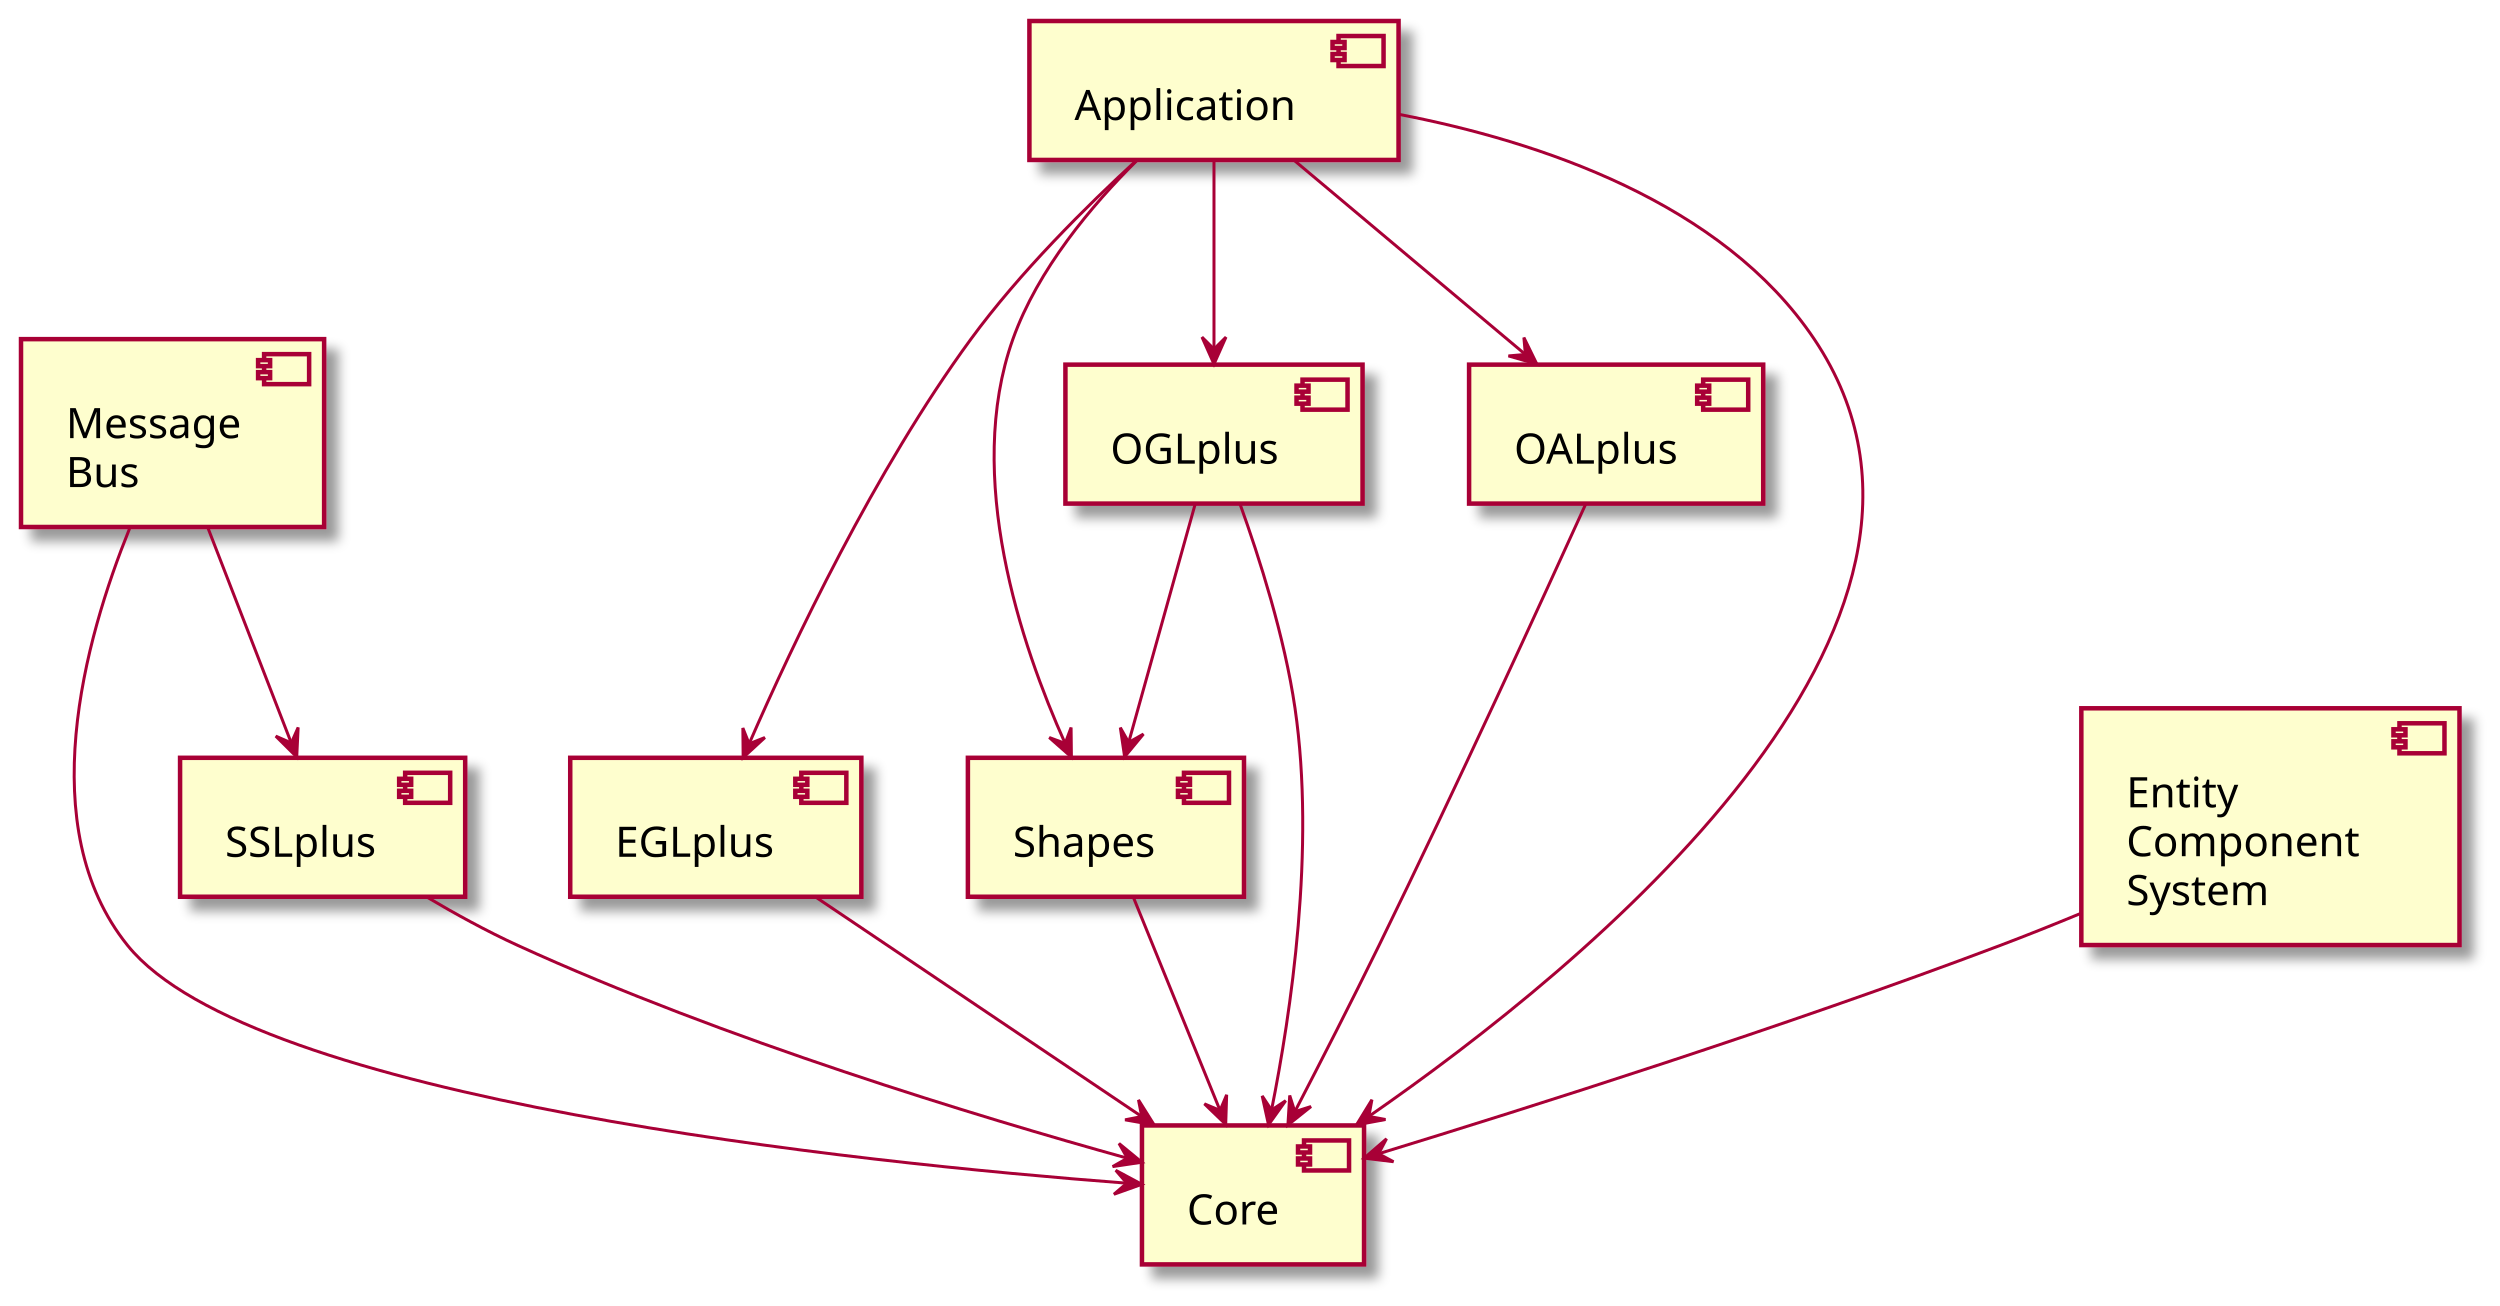
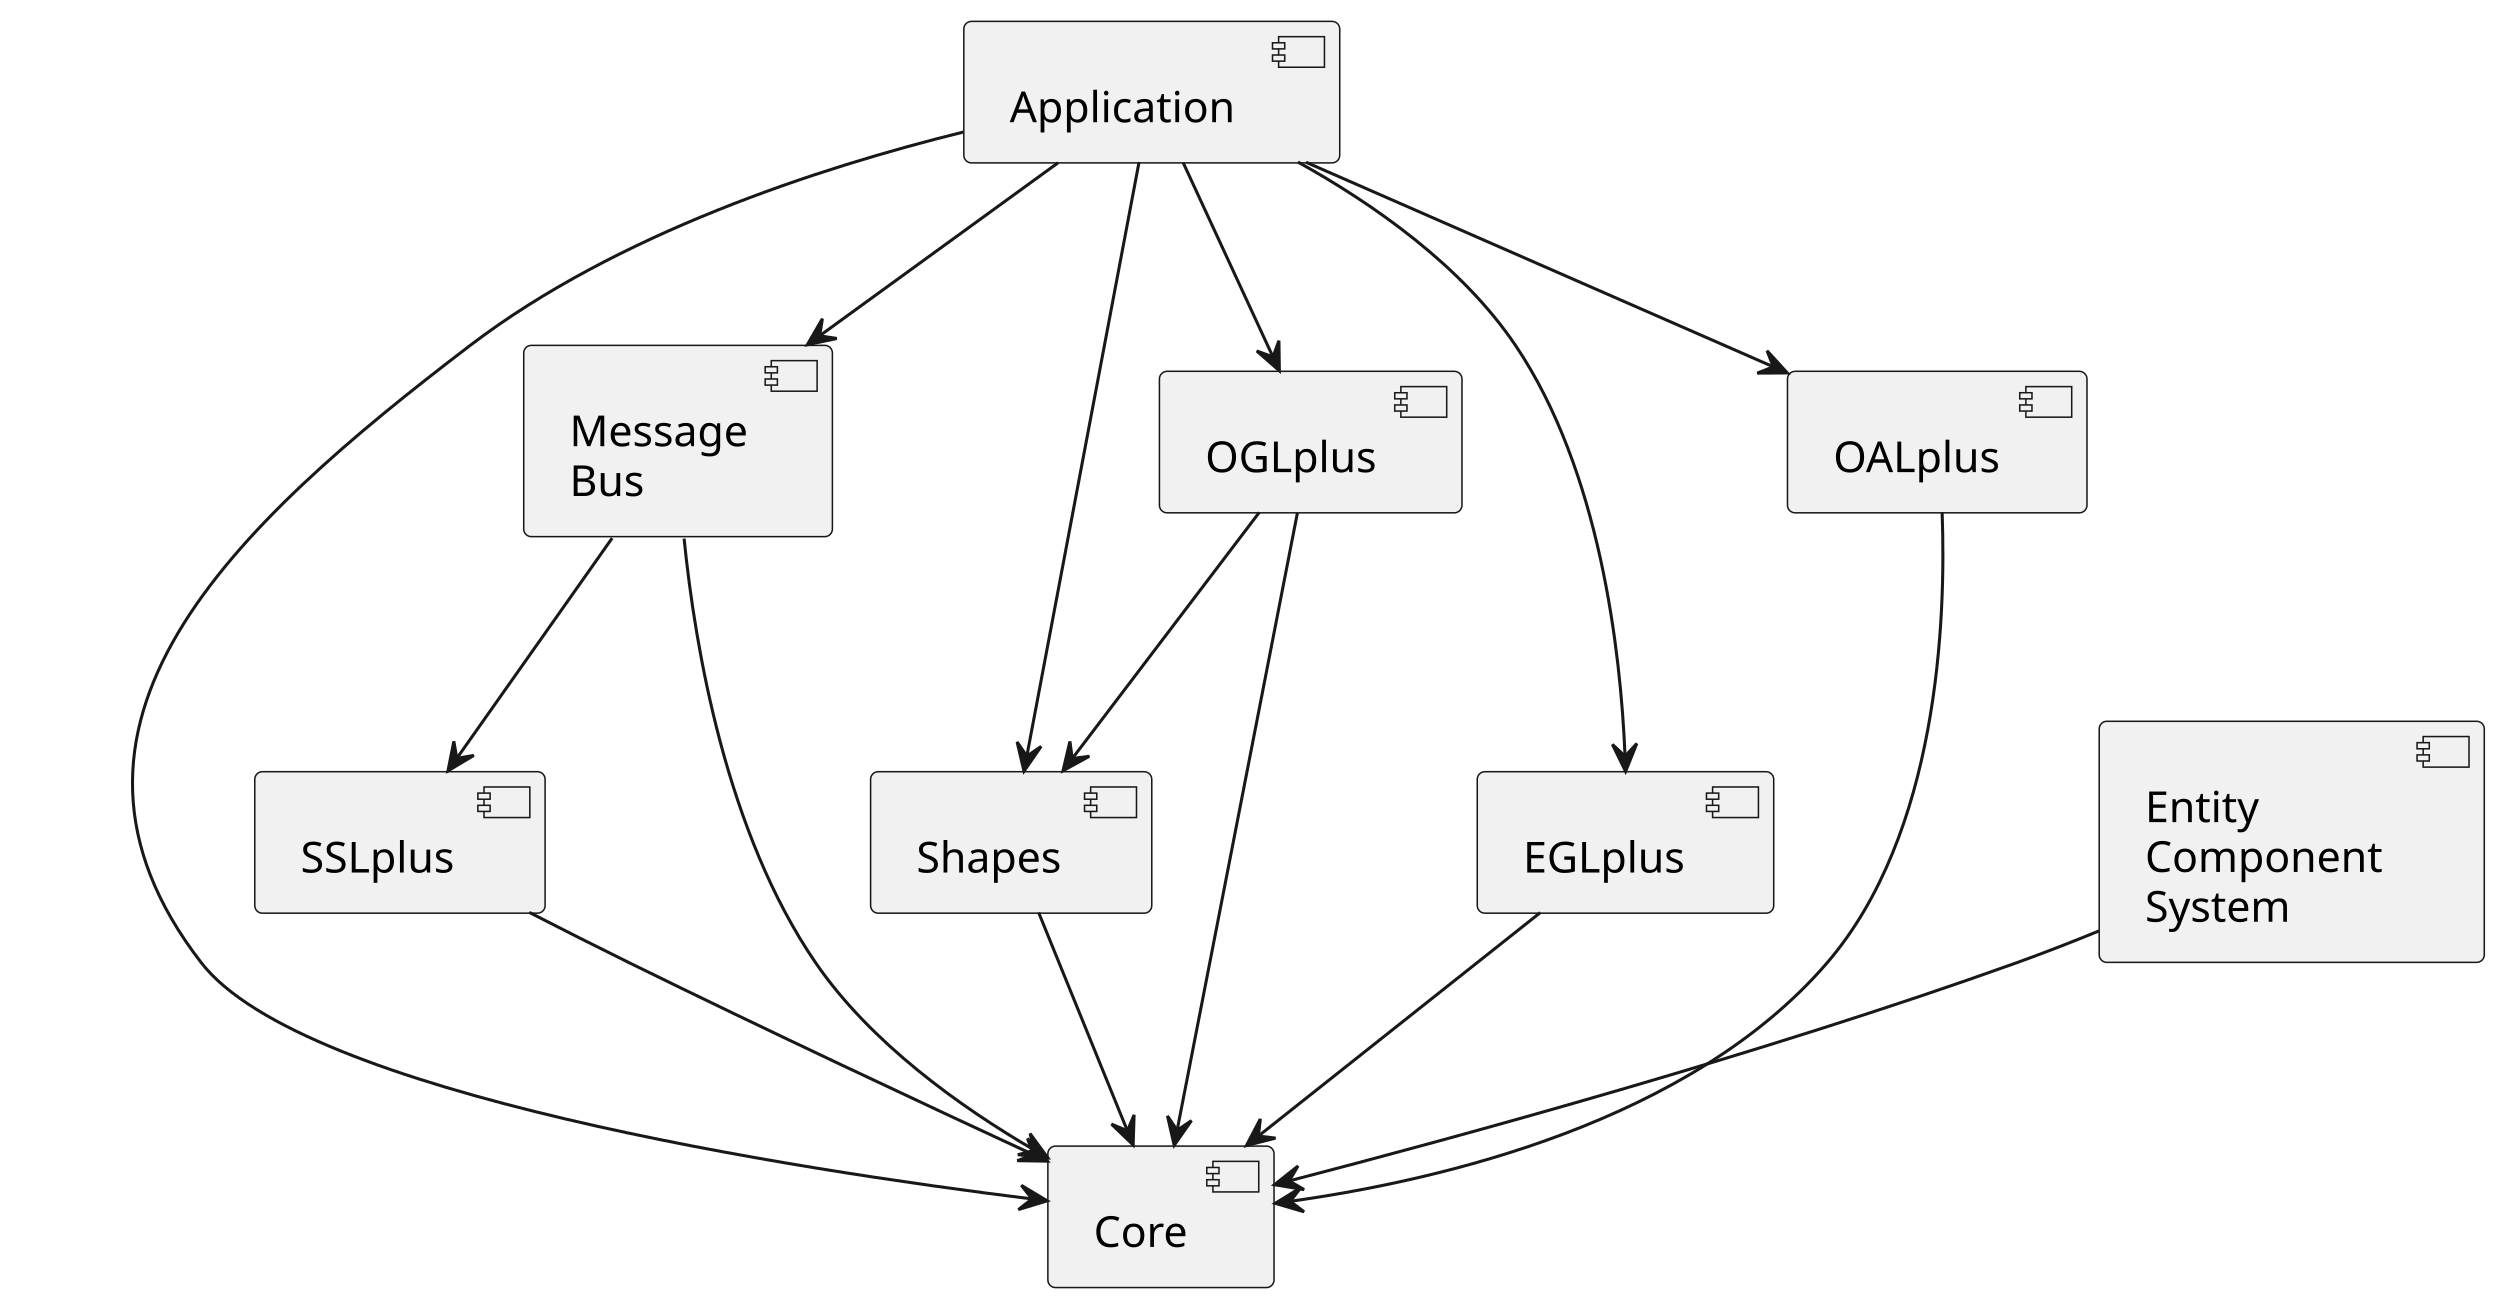
- <svg xmlns="http://www.w3.org/2000/svg" contentScriptType="application/ecmascript" contentStyleType="text/css" height="435px" preserveAspectRatio="none" style="width:833px;height:435px;background:#FFFFFF;" version="1.1" viewBox="0 0 833 435" width="833px" zoomAndPan="magnify">
-   <defs>
-     <filter height="300%" id="f1jxoar4yegmsm" width="300%" x="-1" y="-1">
-       <feGaussianBlur result="blurOut" stdDeviation="2.0" />
-       <feColorMatrix in="blurOut" result="blurOut2" type="matrix" values="0 0 0 0 0 0 0 0 0 0 0 0 0 0 0 0 0 0 .4 0" />
-       <feOffset dx="4.0" dy="4.0" in="blurOut2" result="blurOut3" />
-       <feBlend in="SourceGraphic" in2="blurOut3" mode="normal" />
-     </filter>
-   </defs>
+ <svg xmlns="http://www.w3.org/2000/svg" contentStyleType="text/css" height="427px" preserveAspectRatio="none" style="width:818px;height:427px;background:#FFFFFF;" version="1.1" viewBox="0 0 818 427" width="818px" zoomAndPan="magnify">
+   <defs />
  <g>
-     <rect fill="#FEFECE" filter="url(#f1jxoar4yegmsm)" height="46.297" style="stroke:#A80036;stroke-width:1.5;" width="74" x="380.5" y="375" />
-     <rect fill="#FEFECE" height="10" style="stroke:#A80036;stroke-width:1.5;" width="15" x="434.5" y="380" />
-     <rect fill="#FEFECE" height="2" style="stroke:#A80036;stroke-width:1.5;" width="4" x="432.5" y="382" />
-     <rect fill="#FEFECE" height="2" style="stroke:#A80036;stroke-width:1.5;" width="4" x="432.5" y="386" />
-     <text fill="#000000" font-family="sans-serif" font-size="14" lengthAdjust="spacing" textLength="34" x="395.5" y="407.995">Core</text>
-     <rect fill="#FEFECE" filter="url(#f1jxoar4yegmsm)" height="46.297" style="stroke:#A80036;stroke-width:1.5;" width="95" x="60" y="252.5" />
-     <rect fill="#FEFECE" height="10" style="stroke:#A80036;stroke-width:1.5;" width="15" x="135" y="257.5" />
-     <rect fill="#FEFECE" height="2" style="stroke:#A80036;stroke-width:1.5;" width="4" x="133" y="259.5" />
-     <rect fill="#FEFECE" height="2" style="stroke:#A80036;stroke-width:1.5;" width="4" x="133" y="263.5" />
-     <text fill="#000000" font-family="sans-serif" font-size="14" lengthAdjust="spacing" textLength="55" x="75" y="285.495">SSLplus</text>
-     <rect fill="#FEFECE" filter="url(#f1jxoar4yegmsm)" height="46.297" style="stroke:#A80036;stroke-width:1.5;" width="92" x="322.5" y="252.5" />
-     <rect fill="#FEFECE" height="10" style="stroke:#A80036;stroke-width:1.5;" width="15" x="394.5" y="257.5" />
-     <rect fill="#FEFECE" height="2" style="stroke:#A80036;stroke-width:1.5;" width="4" x="392.5" y="259.5" />
-     <rect fill="#FEFECE" height="2" style="stroke:#A80036;stroke-width:1.5;" width="4" x="392.5" y="263.5" />
-     <text fill="#000000" font-family="sans-serif" font-size="14" lengthAdjust="spacing" textLength="52" x="337.5" y="285.495">Shapes</text>
-     <rect fill="#FEFECE" filter="url(#f1jxoar4yegmsm)" height="62.594" style="stroke:#A80036;stroke-width:1.5;" width="101" x="7" y="113" />
-     <rect fill="#FEFECE" height="10" style="stroke:#A80036;stroke-width:1.5;" width="15" x="88" y="118" />
-     <rect fill="#FEFECE" height="2" style="stroke:#A80036;stroke-width:1.5;" width="4" x="86" y="120" />
-     <rect fill="#FEFECE" height="2" style="stroke:#A80036;stroke-width:1.5;" width="4" x="86" y="124" />
-     <text fill="#000000" font-family="sans-serif" font-size="14" lengthAdjust="spacing" textLength="61" x="22" y="145.995">Message</text>
-     <text fill="#000000" font-family="sans-serif" font-size="14" lengthAdjust="spacing" textLength="25" x="22" y="162.292">Bus</text>
-     <rect fill="#FEFECE" filter="url(#f1jxoar4yegmsm)" height="46.297" style="stroke:#A80036;stroke-width:1.5;" width="97" x="190" y="252.5" />
-     <rect fill="#FEFECE" height="10" style="stroke:#A80036;stroke-width:1.5;" width="15" x="267" y="257.5" />
-     <rect fill="#FEFECE" height="2" style="stroke:#A80036;stroke-width:1.5;" width="4" x="265" y="259.5" />
-     <rect fill="#FEFECE" height="2" style="stroke:#A80036;stroke-width:1.5;" width="4" x="265" y="263.5" />
-     <text fill="#000000" font-family="sans-serif" font-size="14" lengthAdjust="spacing" textLength="57" x="205" y="285.495">EGLplus</text>
-     <rect fill="#FEFECE" filter="url(#f1jxoar4yegmsm)" height="46.297" style="stroke:#A80036;stroke-width:1.5;" width="99" x="355" y="121.5" />
-     <rect fill="#FEFECE" height="10" style="stroke:#A80036;stroke-width:1.5;" width="15" x="434" y="126.5" />
-     <rect fill="#FEFECE" height="2" style="stroke:#A80036;stroke-width:1.5;" width="4" x="432" y="128.5" />
-     <rect fill="#FEFECE" height="2" style="stroke:#A80036;stroke-width:1.5;" width="4" x="432" y="132.5" />
-     <text fill="#000000" font-family="sans-serif" font-size="14" lengthAdjust="spacing" textLength="59" x="370" y="154.495">OGLplus</text>
-     <rect fill="#FEFECE" filter="url(#f1jxoar4yegmsm)" height="46.297" style="stroke:#A80036;stroke-width:1.5;" width="98" x="489.5" y="121.5" />
-     <rect fill="#FEFECE" height="10" style="stroke:#A80036;stroke-width:1.5;" width="15" x="567.5" y="126.5" />
-     <rect fill="#FEFECE" height="2" style="stroke:#A80036;stroke-width:1.5;" width="4" x="565.5" y="128.5" />
-     <rect fill="#FEFECE" height="2" style="stroke:#A80036;stroke-width:1.5;" width="4" x="565.5" y="132.5" />
-     <text fill="#000000" font-family="sans-serif" font-size="14" lengthAdjust="spacing" textLength="58" x="504.5" y="154.495">OALplus</text>
-     <rect fill="#FEFECE" filter="url(#f1jxoar4yegmsm)" height="78.891" style="stroke:#A80036;stroke-width:1.5;" width="126" x="693.5" y="236" />
-     <rect fill="#FEFECE" height="10" style="stroke:#A80036;stroke-width:1.5;" width="15" x="799.5" y="241" />
-     <rect fill="#FEFECE" height="2" style="stroke:#A80036;stroke-width:1.5;" width="4" x="797.5" y="243" />
-     <rect fill="#FEFECE" height="2" style="stroke:#A80036;stroke-width:1.5;" width="4" x="797.5" y="247" />
-     <text fill="#000000" font-family="sans-serif" font-size="14" lengthAdjust="spacing" textLength="44" x="708.5" y="268.995">Entity</text>
-     <text fill="#000000" font-family="sans-serif" font-size="14" lengthAdjust="spacing" textLength="86" x="708.5" y="285.292">Component</text>
-     <text fill="#000000" font-family="sans-serif" font-size="14" lengthAdjust="spacing" textLength="54" x="708.5" y="301.589">System</text>
-     <rect fill="#FEFECE" filter="url(#f1jxoar4yegmsm)" height="46.297" style="stroke:#A80036;stroke-width:1.5;" width="123" x="343" y="7" />
-     <rect fill="#FEFECE" height="10" style="stroke:#A80036;stroke-width:1.5;" width="15" x="446" y="12" />
-     <rect fill="#FEFECE" height="2" style="stroke:#A80036;stroke-width:1.5;" width="4" x="444" y="14" />
-     <rect fill="#FEFECE" height="2" style="stroke:#A80036;stroke-width:1.5;" width="4" x="444" y="18" />
-     <text fill="#000000" font-family="sans-serif" font-size="14" lengthAdjust="spacing" textLength="83" x="358" y="39.995">Application</text>
-     <path d="M141.851,298.679 C151.541,304.426 162.242,310.31 172.5,315 C241.318,346.467 325.835,372.072 375.471,385.875 " fill="none" id="sslplus-to-core" style="stroke:#A80036;stroke-width:1.0;" />
-     <polygon fill="#A80036" points="380.46,387.255,372.854,380.999,375.641,385.921,370.719,388.709,380.46,387.255" style="stroke:#A80036;stroke-width:1.0;" />
-     <path d="M377.487,298.602 C385.656,318.689 397.732,348.386 406.479,369.898 " fill="none" id="shapes-to-core" style="stroke:#A80036;stroke-width:1.0;" />
-     <polygon fill="#A80036" points="408.404,374.63,408.719,364.787,406.521,369.999,401.308,367.8,408.404,374.63" style="stroke:#A80036;stroke-width:1.0;" />
-     <path d="M69.349,176.071 C77.744,197.73 88.904,226.524 96.984,247.369 " fill="none" id="msgbus-to-sslplus" style="stroke:#A80036;stroke-width:1.0;" />
-     <polygon fill="#A80036" points="98.865,252.221,99.341,242.384,97.058,247.559,91.882,245.275,98.865,252.221" style="stroke:#A80036;stroke-width:1.0;" />
-     <path d="M43.161,176.136 C28.157,213.24 10.823,275.648 42.5,315 C83.933,366.472 286.184,387.404 375.251,394.225 " fill="none" id="msgbus-to-core" style="stroke:#A80036;stroke-width:1.0;" />
-     <polygon fill="#A80036" points="380.437,394.616,371.763,389.951,375.451,394.24,371.162,397.929,380.437,394.616" style="stroke:#A80036;stroke-width:1.0;" />
-     <path d="M271.331,298.602 C302.144,319.344 348.181,350.335 380.33,371.978 " fill="none" id="eglplus-to-core" style="stroke:#A80036;stroke-width:1.0;" />
-     <polygon fill="#A80036" points="384.574,374.835,379.343,366.49,380.427,372.042,374.875,373.126,384.574,374.835" style="stroke:#A80036;stroke-width:1.0;" />
-     <path d="M413.123,167.778 C419.632,185.85 428.018,212.15 431.5,236 C438.329,282.776 430.105,337.72 423.684,369.818 " fill="none" id="oglplus-to-core" style="stroke:#A80036;stroke-width:1.0;" />
-     <polygon fill="#A80036" points="422.671,374.769,428.394,366.753,423.673,369.871,420.556,365.15,422.671,374.769" style="stroke:#A80036;stroke-width:1.0;" />
-     <path d="M398.311,167.676 C392.155,189.735 382.699,223.619 376.093,247.293 " fill="none" id="oglplus-to-shapes" style="stroke:#A80036;stroke-width:1.0;" />
-     <polygon fill="#A80036" points="374.728,252.182,381,244.589,376.072,247.366,373.295,242.438,374.728,252.182" style="stroke:#A80036;stroke-width:1.0;" />
-     <path d="M528.533,167.565 C513.797,200.03 485.169,262.5 459.5,315 C450.459,333.491 439.894,354.113 431.623,370.05 " fill="none" id="oalplus-to-core" style="stroke:#A80036;stroke-width:1.0;" />
-     <polygon fill="#A80036" points="429.133,374.839,436.833,368.698,431.439,370.402,429.735,365.008,429.133,374.839" style="stroke:#A80036;stroke-width:1.0;" />
-     <path d="M693.349,304.324 C684.385,308.036 675.244,311.697 666.5,315 C594.671,342.133 509.375,369.116 459.557,384.363 " fill="none" id="ecs-to-core" style="stroke:#A80036;stroke-width:1.0;" />
-     <polygon fill="#A80036" points="454.551,385.892,464.327,387.087,459.333,384.431,461.989,379.437,454.551,385.892" style="stroke:#A80036;stroke-width:1.0;" />
-     <path d="M466.161,38.113 C512.803,47.088 573.874,67.343 604.5,113 C668.342,208.175 527.82,322.321 456.172,371.933 " fill="none" id="app-to-core" style="stroke:#A80036;stroke-width:1.0;" />
-     <polygon fill="#A80036" points="451.974,374.82,461.656,373.017,456.094,371.987,457.123,366.425,451.974,374.82" style="stroke:#A80036;stroke-width:1.0;" />
-     <path d="M379.133,53.002 C362.074,68.63 339.811,90.717 323.5,113 C291.393,156.863 264.144,214.469 249.663,247.697 " fill="none" id="app-to-eglplus" style="stroke:#A80036;stroke-width:1.0;" />
-     <polygon fill="#A80036" points="247.62,252.418,254.865,245.747,249.606,247.829,247.523,242.57,247.62,252.418" style="stroke:#A80036;stroke-width:1.0;" />
-     <path d="M404.5,53.226 C404.5,71.254 404.5,96.751 404.5,116.052 " fill="none" id="app-to-oglplus" style="stroke:#A80036;stroke-width:1.0;" />
-     <polygon fill="#A80036" points="404.5,121.32,408.5,112.32,404.5,116.32,400.5,112.32,404.5,121.32" style="stroke:#A80036;stroke-width:1.0;" />
-     <path d="M430.974,53.226 C453.181,71.871 484.903,98.503 508.137,118.009 " fill="none" id="app-to-oalplus" style="stroke:#A80036;stroke-width:1.0;" />
-     <polygon fill="#A80036" points="512.081,121.32,507.762,112.469,508.252,118.104,502.617,118.594,512.081,121.32" style="stroke:#A80036;stroke-width:1.0;" />
-     <path d="M378.991,53.31 C363.743,68.417 345.774,89.797 337.5,113 C321.186,158.751 340.247,215.021 354.87,247.622 " fill="none" id="app-to-shapes" style="stroke:#A80036;stroke-width:1.0;" />
-     <polygon fill="#A80036" points="356.991,252.256,356.885,242.408,354.911,247.709,349.61,245.736,356.991,252.256" style="stroke:#A80036;stroke-width:1.0;" />
+     <g id="elem_core">
+       <rect fill="#F1F1F1" height="46.297" rx="2.5" ry="2.5" style="stroke:#181818;stroke-width:0.5;" width="74" x="342.861" y="375" />
+       <rect fill="#F1F1F1" height="10" style="stroke:#181818;stroke-width:0.5;" width="15" x="396.861" y="380" />
+       <rect fill="#F1F1F1" height="2" style="stroke:#181818;stroke-width:0.5;" width="4" x="394.861" y="382" />
+       <rect fill="#F1F1F1" height="2" style="stroke:#181818;stroke-width:0.5;" width="4" x="394.861" y="386" />
+       <text fill="#000000" font-family="sans-serif" font-size="14" lengthAdjust="spacing" textLength="34" x="357.861" y="407.995">Core</text>
+     </g>
+     <g id="elem_sslplus">
+       <rect fill="#F1F1F1" height="46.297" rx="2.5" ry="2.5" style="stroke:#181818;stroke-width:0.5;" width="95" x="83.361" y="252.5" />
+       <rect fill="#F1F1F1" height="10" style="stroke:#181818;stroke-width:0.5;" width="15" x="158.361" y="257.5" />
+       <rect fill="#F1F1F1" height="2" style="stroke:#181818;stroke-width:0.5;" width="4" x="156.361" y="259.5" />
+       <rect fill="#F1F1F1" height="2" style="stroke:#181818;stroke-width:0.5;" width="4" x="156.361" y="263.5" />
+       <text fill="#000000" font-family="sans-serif" font-size="14" lengthAdjust="spacing" textLength="55" x="98.361" y="285.495">SSLplus</text>
+     </g>
+     <g id="elem_shapes">
+       <rect fill="#F1F1F1" height="46.297" rx="2.5" ry="2.5" style="stroke:#181818;stroke-width:0.5;" width="92" x="284.861" y="252.5" />
+       <rect fill="#F1F1F1" height="10" style="stroke:#181818;stroke-width:0.5;" width="15" x="356.861" y="257.5" />
+       <rect fill="#F1F1F1" height="2" style="stroke:#181818;stroke-width:0.5;" width="4" x="354.861" y="259.5" />
+       <rect fill="#F1F1F1" height="2" style="stroke:#181818;stroke-width:0.5;" width="4" x="354.861" y="263.5" />
+       <text fill="#000000" font-family="sans-serif" font-size="14" lengthAdjust="spacing" textLength="52" x="299.861" y="285.495">Shapes</text>
+     </g>
+     <g id="elem_msgbus">
+       <rect fill="#F1F1F1" height="62.594" rx="2.5" ry="2.5" style="stroke:#181818;stroke-width:0.5;" width="101" x="171.361" y="113" />
+       <rect fill="#F1F1F1" height="10" style="stroke:#181818;stroke-width:0.5;" width="15" x="252.361" y="118" />
+       <rect fill="#F1F1F1" height="2" style="stroke:#181818;stroke-width:0.5;" width="4" x="250.361" y="120" />
+       <rect fill="#F1F1F1" height="2" style="stroke:#181818;stroke-width:0.5;" width="4" x="250.361" y="124" />
+       <text fill="#000000" font-family="sans-serif" font-size="14" lengthAdjust="spacing" textLength="61" x="186.361" y="145.995">Message</text>
+       <text fill="#000000" font-family="sans-serif" font-size="14" lengthAdjust="spacing" textLength="25" x="186.361" y="162.292">Bus</text>
+     </g>
+     <g id="elem_eglplus">
+       <rect fill="#F1F1F1" height="46.297" rx="2.5" ry="2.5" style="stroke:#181818;stroke-width:0.5;" width="97" x="483.361" y="252.5" />
+       <rect fill="#F1F1F1" height="10" style="stroke:#181818;stroke-width:0.5;" width="15" x="560.361" y="257.5" />
+       <rect fill="#F1F1F1" height="2" style="stroke:#181818;stroke-width:0.5;" width="4" x="558.361" y="259.5" />
+       <rect fill="#F1F1F1" height="2" style="stroke:#181818;stroke-width:0.5;" width="4" x="558.361" y="263.5" />
+       <text fill="#000000" font-family="sans-serif" font-size="14" lengthAdjust="spacing" textLength="57" x="498.361" y="285.495">EGLplus</text>
+     </g>
+     <g id="elem_oglplus">
+       <rect fill="#F1F1F1" height="46.297" rx="2.5" ry="2.5" style="stroke:#181818;stroke-width:0.5;" width="99" x="379.361" y="121.5" />
+       <rect fill="#F1F1F1" height="10" style="stroke:#181818;stroke-width:0.5;" width="15" x="458.361" y="126.5" />
+       <rect fill="#F1F1F1" height="2" style="stroke:#181818;stroke-width:0.5;" width="4" x="456.361" y="128.5" />
+       <rect fill="#F1F1F1" height="2" style="stroke:#181818;stroke-width:0.5;" width="4" x="456.361" y="132.5" />
+       <text fill="#000000" font-family="sans-serif" font-size="14" lengthAdjust="spacing" textLength="59" x="394.361" y="154.495">OGLplus</text>
+     </g>
+     <g id="elem_oalplus">
+       <rect fill="#F1F1F1" height="46.297" rx="2.5" ry="2.5" style="stroke:#181818;stroke-width:0.5;" width="98" x="584.861" y="121.5" />
+       <rect fill="#F1F1F1" height="10" style="stroke:#181818;stroke-width:0.5;" width="15" x="662.861" y="126.5" />
+       <rect fill="#F1F1F1" height="2" style="stroke:#181818;stroke-width:0.5;" width="4" x="660.861" y="128.5" />
+       <rect fill="#F1F1F1" height="2" style="stroke:#181818;stroke-width:0.5;" width="4" x="660.861" y="132.5" />
+       <text fill="#000000" font-family="sans-serif" font-size="14" lengthAdjust="spacing" textLength="58" x="599.861" y="154.495">OALplus</text>
+     </g>
+     <g id="elem_ecs">
+       <rect fill="#F1F1F1" height="78.891" rx="2.5" ry="2.5" style="stroke:#181818;stroke-width:0.5;" width="126" x="686.861" y="236" />
+       <rect fill="#F1F1F1" height="10" style="stroke:#181818;stroke-width:0.5;" width="15" x="792.861" y="241" />
+       <rect fill="#F1F1F1" height="2" style="stroke:#181818;stroke-width:0.5;" width="4" x="790.861" y="243" />
+       <rect fill="#F1F1F1" height="2" style="stroke:#181818;stroke-width:0.5;" width="4" x="790.861" y="247" />
+       <text fill="#000000" font-family="sans-serif" font-size="14" lengthAdjust="spacing" textLength="44" x="701.861" y="268.995">Entity</text>
+       <text fill="#000000" font-family="sans-serif" font-size="14" lengthAdjust="spacing" textLength="86" x="701.861" y="285.292">Component</text>
+       <text fill="#000000" font-family="sans-serif" font-size="14" lengthAdjust="spacing" textLength="54" x="701.861" y="301.589">System</text>
+     </g>
+     <g id="elem_app">
+       <rect fill="#F1F1F1" height="46.297" rx="2.5" ry="2.5" style="stroke:#181818;stroke-width:0.5;" width="123" x="315.361" y="7" />
+       <rect fill="#F1F1F1" height="10" style="stroke:#181818;stroke-width:0.5;" width="15" x="418.361" y="12" />
+       <rect fill="#F1F1F1" height="2" style="stroke:#181818;stroke-width:0.5;" width="4" x="416.361" y="14" />
+       <rect fill="#F1F1F1" height="2" style="stroke:#181818;stroke-width:0.5;" width="4" x="416.361" y="18" />
+       <text fill="#000000" font-family="sans-serif" font-size="14" lengthAdjust="spacing" textLength="83" x="330.361" y="39.995">Application</text>
+     </g>
+     <g id="link_sslplus_core">
+       <path d="M173.175,298.537 C183.809,303.989 195.223,309.765 205.861,315 C250.738,337.085 302.663,361.396 338.027,377.769 " fill="none" id="sslplus-to-core" style="stroke:#181818;stroke-width:1.0;" />
+       <polygon fill="#181818" points="342.688,379.925,336.199,372.517,338.15,377.827,332.841,379.778,342.688,379.925" style="stroke:#181818;stroke-width:1.0;" />
+     </g>
+     <g id="link_shapes_core">
+       <path d="M339.848,298.602 C348.016,318.689 360.092,348.386 368.84,369.898 " fill="none" id="shapes-to-core" style="stroke:#181818;stroke-width:1.0;" />
+       <polygon fill="#181818" points="370.764,374.63,371.079,364.787,368.881,369.999,363.669,367.8,370.764,374.63" style="stroke:#181818;stroke-width:1.0;" />
+     </g>
+     <g id="link_msgbus_sslplus">
+       <path d="M200.295,176.071 C184.887,197.913 164.361,227.01 149.629,247.895 " fill="none" id="msgbus-to-sslplus" style="stroke:#181818;stroke-width:1.0;" />
+       <polygon fill="#181818" points="146.577,252.221,155.035,247.173,149.46,248.136,148.498,242.561,146.577,252.221" style="stroke:#181818;stroke-width:1.0;" />
+     </g>
+     <g id="link_msgbus_core">
+       <path d="M223.834,176.222 C227.465,212.292 237.753,272.57 266.861,315 C284.868,341.249 314.137,362.147 338.375,376.275 " fill="none" id="msgbus-to-core" style="stroke:#181818;stroke-width:1.0;" />
+       <polygon fill="#181818" points="342.838,378.834,337.021,370.887,338.501,376.347,333.041,377.827,342.838,378.834" style="stroke:#181818;stroke-width:1.0;" />
+     </g>
+     <g id="link_eglplus_core">
+       <path d="M503.981,298.602 C477.923,319.26 439.043,350.082 411.758,371.712 " fill="none" id="eglplus-to-core" style="stroke:#181818;stroke-width:1.0;" />
+       <polygon fill="#181818" points="407.82,374.835,417.358,372.379,411.739,371.729,412.389,366.11,407.82,374.835" style="stroke:#181818;stroke-width:1.0;" />
+     </g>
+     <g id="link_oglplus_core">
+       <path d="M424.512,167.819 C415.522,213.961 394.918,319.715 385.165,369.775 " fill="none" id="oglplus-to-core" style="stroke:#181818;stroke-width:1.0;" />
+       <polygon fill="#181818" points="384.199,374.731,389.847,366.662,385.156,369.823,381.995,365.132,384.199,374.731" style="stroke:#181818;stroke-width:1.0;" />
+     </g>
+     <g id="link_oglplus_shapes">
+       <path d="M412.014,167.676 C395.045,190.012 368.867,224.472 350.856,248.18 " fill="none" id="oglplus-to-shapes" style="stroke:#181818;stroke-width:1.0;" />
+       <polygon fill="#181818" points="347.815,252.182,356.445,247.435,350.84,248.2,350.074,242.596,347.815,252.182" style="stroke:#181818;stroke-width:1.0;" />
+     </g>
+     <g id="link_oalplus_core">
+       <path d="M635.462,167.643 C636.787,203.073 634.144,272.799 597.861,315 C553.131,367.024 471.93,386.108 422.252,393.063 " fill="none" id="oalplus-to-core" style="stroke:#181818;stroke-width:1.0;" />
+       <polygon fill="#181818" points="417.247,393.737,426.701,396.5,422.203,393.07,425.633,388.572,417.247,393.737" style="stroke:#181818;stroke-width:1.0;" />
+     </g>
+     <g id="link_ecs_core">
+       <path d="M686.809,304.593 C677.83,308.265 668.658,311.843 659.861,315 C576.79,344.812 477.088,372.029 421.877,386.373 " fill="none" id="ecs-to-core" style="stroke:#181818;stroke-width:1.0;" />
+       <polygon fill="#181818" points="417.002,387.636,426.718,389.251,421.842,386.382,424.711,381.507,417.002,387.636" style="stroke:#181818;stroke-width:1.0;" />
+     </g>
+     <g id="link_app_core">
+       <path d="M315.259,43.192 C267.561,54.963 201.765,76.501 153.861,113 C75.966,172.348 6,237.499 65.861,315 C99.014,357.923 259.89,382.663 337.633,392.293 " fill="none" id="app-to-core" style="stroke:#181818;stroke-width:1.0;" />
+       <polygon fill="#181818" points="342.631,392.905,334.185,387.839,337.669,392.296,333.212,395.78,342.631,392.905" style="stroke:#181818;stroke-width:1.0;" />
+     </g>
+     <g id="link_app_eglplus">
+       <path d="M424.676,53.016 C449.541,66.839 478.324,86.999 495.861,113 C523.534,154.03 530.265,212.979 531.707,247.146 " fill="none" id="app-to-eglplus" style="stroke:#181818;stroke-width:1.0;" />
+       <polygon fill="#181818" points="531.896,252.411,535.57,243.273,531.716,247.414,527.575,243.561,531.896,252.411" style="stroke:#181818;stroke-width:1.0;" />
+     </g>
+     <g id="link_app_oglplus">
+       <path d="M387.134,53.226 C395.538,71.408 407.454,97.187 416.401,116.545 " fill="none" id="app-to-oglplus" style="stroke:#181818;stroke-width:1.0;" />
+       <polygon fill="#181818" points="418.608,121.32,418.464,111.472,416.511,116.781,411.202,114.828,418.608,121.32" style="stroke:#181818;stroke-width:1.0;" />
+     </g>
+     <g id="link_app_oalplus">
+       <path d="M427.329,53.092 C471.334,72.355 534.989,100.22 579.975,119.912 " fill="none" id="app-to-oalplus" style="stroke:#181818;stroke-width:1.0;" />
+       <polygon fill="#181818" points="584.816,122.031,578.177,114.757,580.236,120.025,574.968,122.085,584.816,122.031" style="stroke:#181818;stroke-width:1.0;" />
+     </g>
+     <g id="link_app_shapes">
+       <path d="M372.697,53.038 C364.269,97.655 345.207,198.556 336.012,247.229 " fill="none" id="app-to-shapes" style="stroke:#181818;stroke-width:1.0;" />
+       <polygon fill="#181818" points="335.048,252.336,340.65,244.236,335.977,247.423,332.789,242.75,335.048,252.336" style="stroke:#181818;stroke-width:1.0;" />
+     </g>
+     <g id="link_app_msgbus">
+       <path d="M346.238,53.226 C324.053,69.328 293.659,91.388 268.471,109.67 " fill="none" id="app-to-msgbus" style="stroke:#181818;stroke-width:1.0;" />
+       <polygon fill="#181818" points="264.154,112.803,273.787,110.752,268.201,109.865,269.087,104.279,264.154,112.803" style="stroke:#181818;stroke-width:1.0;" />
+     </g>
  </g>
</svg>
